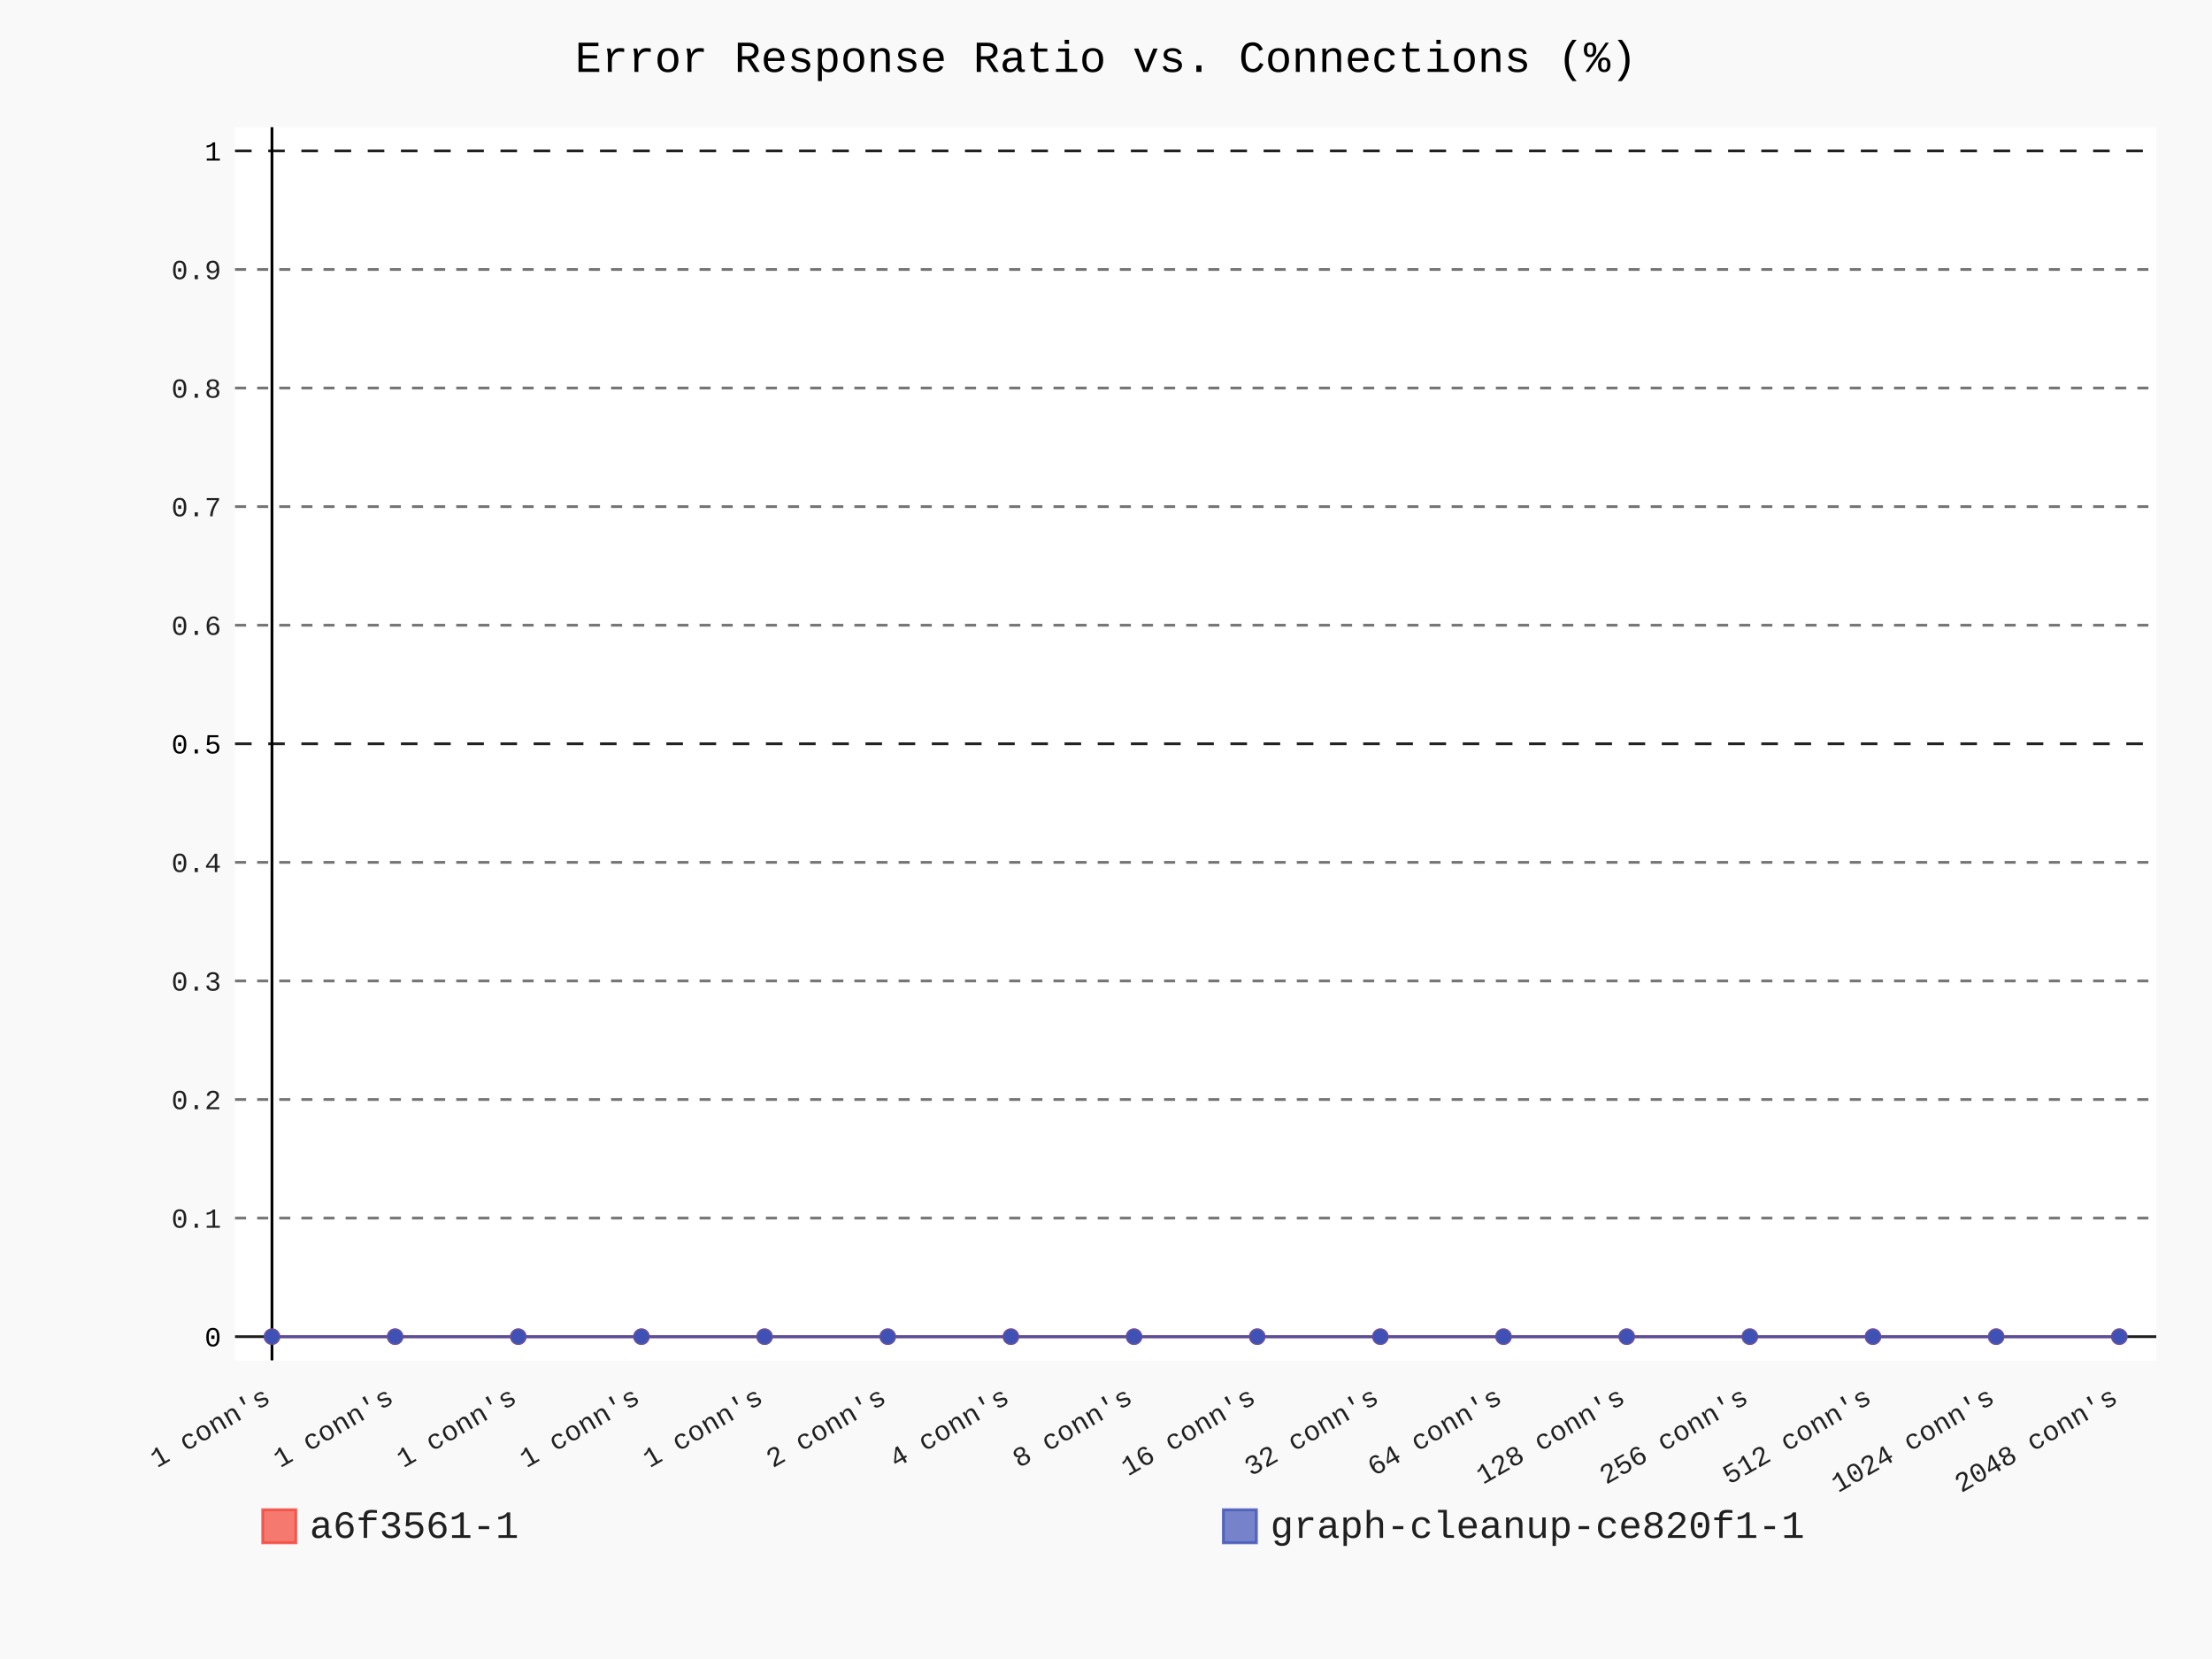
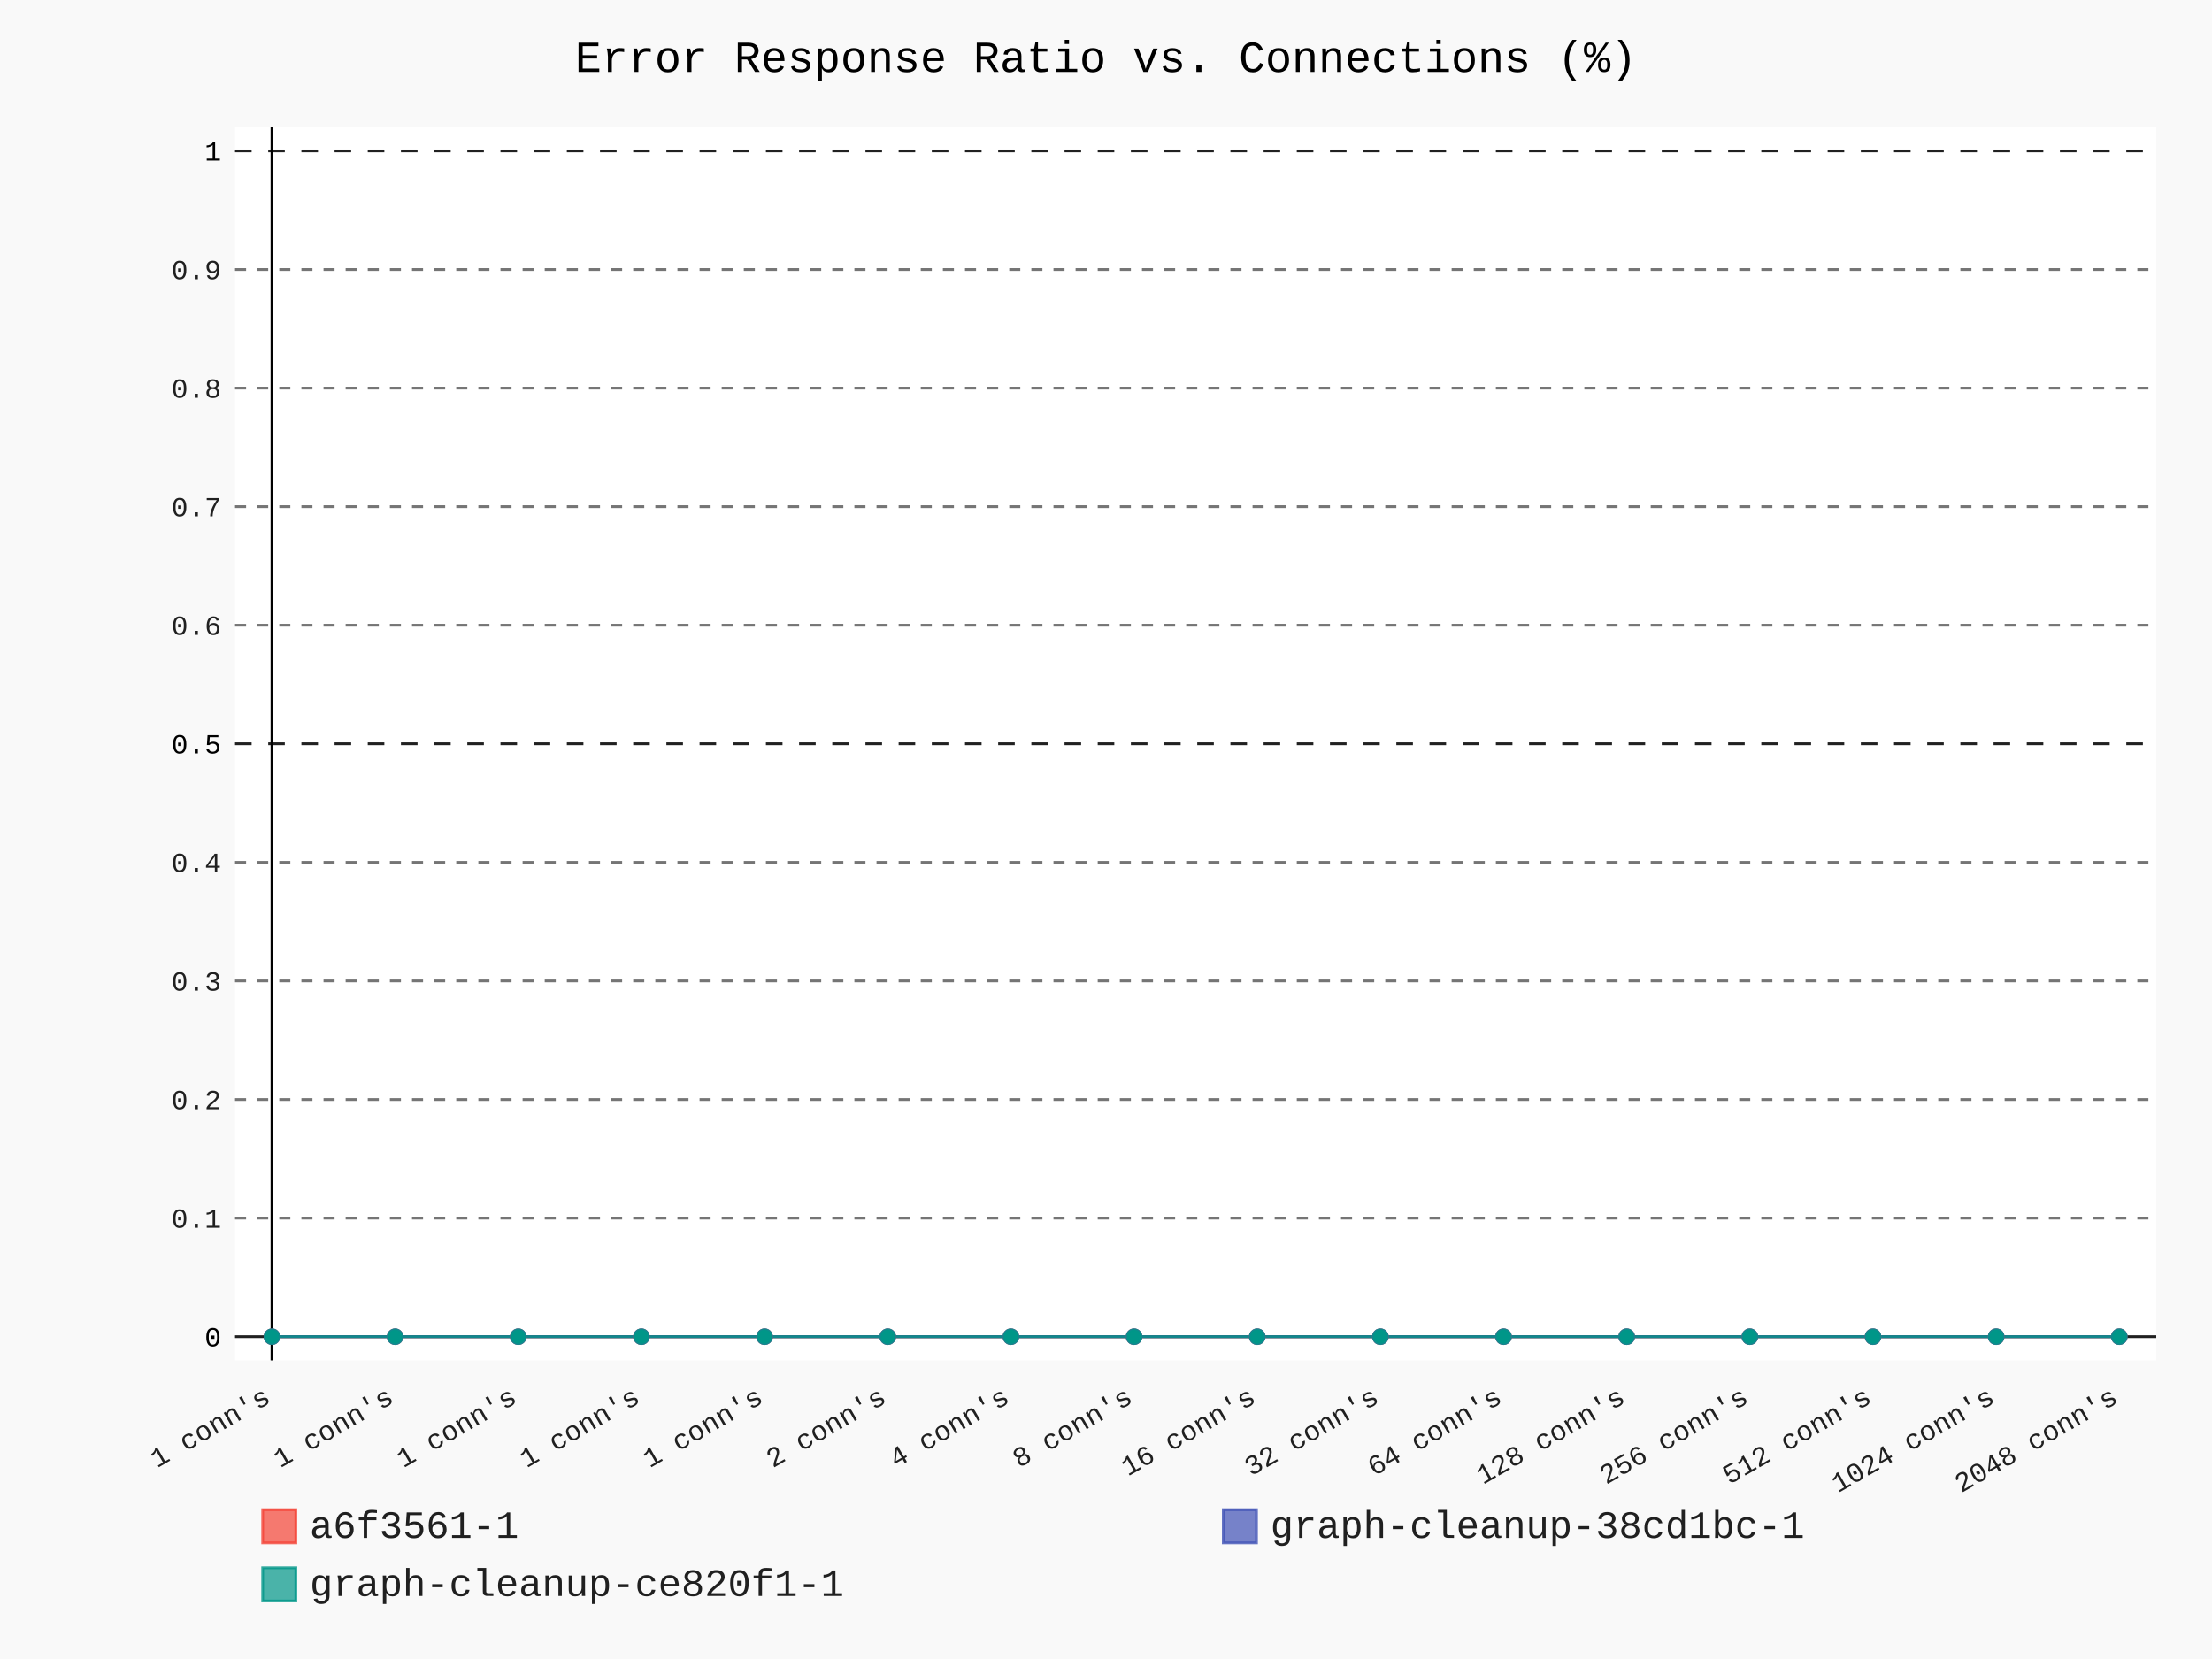
- <svg xmlns="http://www.w3.org/2000/svg" id="chart-6aa02f08-0934-47db-97f9-193ac53f7781" class="pygal-chart" viewBox="0 0 800 600">
+ <svg xmlns="http://www.w3.org/2000/svg" id="chart-3c04dde6-9144-4a3a-9a50-1ffe9e72ed21" class="pygal-chart" viewBox="0 0 800 600">
  <defs>
-     <style type="text/css">#chart-6aa02f08-0934-47db-97f9-193ac53f7781{-webkit-user-select:none;-webkit-font-smoothing:antialiased;font-family:Consolas,"Liberation Mono",Menlo,Courier,monospace}#chart-6aa02f08-0934-47db-97f9-193ac53f7781 .title{font-family:Consolas,"Liberation Mono",Menlo,Courier,monospace;font-size:16px}#chart-6aa02f08-0934-47db-97f9-193ac53f7781 .legends .legend text{font-family:Consolas,"Liberation Mono",Menlo,Courier,monospace;font-size:14px}#chart-6aa02f08-0934-47db-97f9-193ac53f7781 .axis text{font-family:Consolas,"Liberation Mono",Menlo,Courier,monospace;font-size:10px}#chart-6aa02f08-0934-47db-97f9-193ac53f7781 .axis text.major{font-family:Consolas,"Liberation Mono",Menlo,Courier,monospace;font-size:10px}#chart-6aa02f08-0934-47db-97f9-193ac53f7781 .text-overlay text.value{font-family:Consolas,"Liberation Mono",Menlo,Courier,monospace;font-size:16px}#chart-6aa02f08-0934-47db-97f9-193ac53f7781 .text-overlay text.label{font-family:Consolas,"Liberation Mono",Menlo,Courier,monospace;font-size:10px}#chart-6aa02f08-0934-47db-97f9-193ac53f7781 .tooltip{font-family:Consolas,"Liberation Mono",Menlo,Courier,monospace;font-size:14px}#chart-6aa02f08-0934-47db-97f9-193ac53f7781 text.no_data{font-family:Consolas,"Liberation Mono",Menlo,Courier,monospace;font-size:64px}
- #chart-6aa02f08-0934-47db-97f9-193ac53f7781{background-color:rgba(249,249,249,1)}#chart-6aa02f08-0934-47db-97f9-193ac53f7781 path,#chart-6aa02f08-0934-47db-97f9-193ac53f7781 line,#chart-6aa02f08-0934-47db-97f9-193ac53f7781 rect,#chart-6aa02f08-0934-47db-97f9-193ac53f7781 circle{-webkit-transition:150ms;-moz-transition:150ms;transition:150ms}#chart-6aa02f08-0934-47db-97f9-193ac53f7781 .graph &gt; .background{fill:rgba(249,249,249,1)}#chart-6aa02f08-0934-47db-97f9-193ac53f7781 .plot &gt; .background{fill:rgba(255,255,255,1)}#chart-6aa02f08-0934-47db-97f9-193ac53f7781 .graph{fill:rgba(0,0,0,.87)}#chart-6aa02f08-0934-47db-97f9-193ac53f7781 text.no_data{fill:rgba(0,0,0,1)}#chart-6aa02f08-0934-47db-97f9-193ac53f7781 .title{fill:rgba(0,0,0,1)}#chart-6aa02f08-0934-47db-97f9-193ac53f7781 .legends .legend text{fill:rgba(0,0,0,.87)}#chart-6aa02f08-0934-47db-97f9-193ac53f7781 .legends .legend:hover text{fill:rgba(0,0,0,1)}#chart-6aa02f08-0934-47db-97f9-193ac53f7781 .axis .line{stroke:rgba(0,0,0,1)}#chart-6aa02f08-0934-47db-97f9-193ac53f7781 .axis .guide.line{stroke:rgba(0,0,0,.54)}#chart-6aa02f08-0934-47db-97f9-193ac53f7781 .axis .major.line{stroke:rgba(0,0,0,.87)}#chart-6aa02f08-0934-47db-97f9-193ac53f7781 .axis text.major{fill:rgba(0,0,0,1)}#chart-6aa02f08-0934-47db-97f9-193ac53f7781 .axis.y .guides:hover .guide.line,#chart-6aa02f08-0934-47db-97f9-193ac53f7781 .line-graph .axis.x .guides:hover .guide.line,#chart-6aa02f08-0934-47db-97f9-193ac53f7781 .stackedline-graph .axis.x .guides:hover .guide.line,#chart-6aa02f08-0934-47db-97f9-193ac53f7781 .xy-graph .axis.x .guides:hover .guide.line{stroke:rgba(0,0,0,1)}#chart-6aa02f08-0934-47db-97f9-193ac53f7781 .axis .guides:hover text{fill:rgba(0,0,0,1)}#chart-6aa02f08-0934-47db-97f9-193ac53f7781 .reactive{fill-opacity:.7;stroke-opacity:.8}#chart-6aa02f08-0934-47db-97f9-193ac53f7781 .ci{stroke:rgba(0,0,0,.87)}#chart-6aa02f08-0934-47db-97f9-193ac53f7781 .reactive.active,#chart-6aa02f08-0934-47db-97f9-193ac53f7781 .active .reactive{fill-opacity:.8;stroke-opacity:.9;stroke-width:4}#chart-6aa02f08-0934-47db-97f9-193ac53f7781 .ci .reactive.active{stroke-width:1.5}#chart-6aa02f08-0934-47db-97f9-193ac53f7781 .series text{fill:rgba(0,0,0,1)}#chart-6aa02f08-0934-47db-97f9-193ac53f7781 .tooltip rect{fill:rgba(255,255,255,1);stroke:rgba(0,0,0,1);-webkit-transition:opacity 150ms;-moz-transition:opacity 150ms;transition:opacity 150ms}#chart-6aa02f08-0934-47db-97f9-193ac53f7781 .tooltip .label{fill:rgba(0,0,0,.87)}#chart-6aa02f08-0934-47db-97f9-193ac53f7781 .tooltip .label{fill:rgba(0,0,0,.87)}#chart-6aa02f08-0934-47db-97f9-193ac53f7781 .tooltip .legend{font-size:.8em;fill:rgba(0,0,0,.54)}#chart-6aa02f08-0934-47db-97f9-193ac53f7781 .tooltip .x_label{font-size:.6em;fill:rgba(0,0,0,1)}#chart-6aa02f08-0934-47db-97f9-193ac53f7781 .tooltip .xlink{font-size:.5em;text-decoration:underline}#chart-6aa02f08-0934-47db-97f9-193ac53f7781 .tooltip .value{font-size:1.5em}#chart-6aa02f08-0934-47db-97f9-193ac53f7781 .bound{font-size:.5em}#chart-6aa02f08-0934-47db-97f9-193ac53f7781 .max-value{font-size:.75em;fill:rgba(0,0,0,.54)}#chart-6aa02f08-0934-47db-97f9-193ac53f7781 .map-element{fill:rgba(255,255,255,1);stroke:rgba(0,0,0,.54) !important}#chart-6aa02f08-0934-47db-97f9-193ac53f7781 .map-element .reactive{fill-opacity:inherit;stroke-opacity:inherit}#chart-6aa02f08-0934-47db-97f9-193ac53f7781 .color-0,#chart-6aa02f08-0934-47db-97f9-193ac53f7781 .color-0 a:visited{stroke:#F44336;fill:#F44336}#chart-6aa02f08-0934-47db-97f9-193ac53f7781 .color-1,#chart-6aa02f08-0934-47db-97f9-193ac53f7781 .color-1 a:visited{stroke:#3F51B5;fill:#3F51B5}#chart-6aa02f08-0934-47db-97f9-193ac53f7781 .text-overlay .color-0 text{fill:black}#chart-6aa02f08-0934-47db-97f9-193ac53f7781 .text-overlay .color-1 text{fill:black}
- #chart-6aa02f08-0934-47db-97f9-193ac53f7781 text.no_data{text-anchor:middle}#chart-6aa02f08-0934-47db-97f9-193ac53f7781 .guide.line{fill:none}#chart-6aa02f08-0934-47db-97f9-193ac53f7781 .centered{text-anchor:middle}#chart-6aa02f08-0934-47db-97f9-193ac53f7781 .title{text-anchor:middle}#chart-6aa02f08-0934-47db-97f9-193ac53f7781 .legends .legend text{fill-opacity:1}#chart-6aa02f08-0934-47db-97f9-193ac53f7781 .axis.x text{text-anchor:middle}#chart-6aa02f08-0934-47db-97f9-193ac53f7781 .axis.x:not(.web) text[transform]{text-anchor:start}#chart-6aa02f08-0934-47db-97f9-193ac53f7781 .axis.x:not(.web) text[transform].backwards{text-anchor:end}#chart-6aa02f08-0934-47db-97f9-193ac53f7781 .axis.y text{text-anchor:end}#chart-6aa02f08-0934-47db-97f9-193ac53f7781 .axis.y text[transform].backwards{text-anchor:start}#chart-6aa02f08-0934-47db-97f9-193ac53f7781 .axis.y2 text{text-anchor:start}#chart-6aa02f08-0934-47db-97f9-193ac53f7781 .axis.y2 text[transform].backwards{text-anchor:end}#chart-6aa02f08-0934-47db-97f9-193ac53f7781 .axis .guide.line{stroke-dasharray:4,4}#chart-6aa02f08-0934-47db-97f9-193ac53f7781 .axis .major.guide.line{stroke-dasharray:6,6}#chart-6aa02f08-0934-47db-97f9-193ac53f7781 .horizontal .axis.y .guide.line,#chart-6aa02f08-0934-47db-97f9-193ac53f7781 .horizontal .axis.y2 .guide.line,#chart-6aa02f08-0934-47db-97f9-193ac53f7781 .vertical .axis.x .guide.line{opacity:0}#chart-6aa02f08-0934-47db-97f9-193ac53f7781 .horizontal .axis.always_show .guide.line,#chart-6aa02f08-0934-47db-97f9-193ac53f7781 .vertical .axis.always_show .guide.line{opacity:1 !important}#chart-6aa02f08-0934-47db-97f9-193ac53f7781 .axis.y .guides:hover .guide.line,#chart-6aa02f08-0934-47db-97f9-193ac53f7781 .axis.y2 .guides:hover .guide.line,#chart-6aa02f08-0934-47db-97f9-193ac53f7781 .axis.x .guides:hover .guide.line{opacity:1}#chart-6aa02f08-0934-47db-97f9-193ac53f7781 .axis .guides:hover text{opacity:1}#chart-6aa02f08-0934-47db-97f9-193ac53f7781 .nofill{fill:none}#chart-6aa02f08-0934-47db-97f9-193ac53f7781 .subtle-fill{fill-opacity:.2}#chart-6aa02f08-0934-47db-97f9-193ac53f7781 .dot{stroke-width:1px;fill-opacity:1}#chart-6aa02f08-0934-47db-97f9-193ac53f7781 .dot.active{stroke-width:5px}#chart-6aa02f08-0934-47db-97f9-193ac53f7781 .dot.negative{fill:transparent}#chart-6aa02f08-0934-47db-97f9-193ac53f7781 text,#chart-6aa02f08-0934-47db-97f9-193ac53f7781 tspan{stroke:none !important}#chart-6aa02f08-0934-47db-97f9-193ac53f7781 .series text.active{opacity:1}#chart-6aa02f08-0934-47db-97f9-193ac53f7781 .tooltip rect{fill-opacity:.95;stroke-width:.5}#chart-6aa02f08-0934-47db-97f9-193ac53f7781 .tooltip text{fill-opacity:1}#chart-6aa02f08-0934-47db-97f9-193ac53f7781 .showable{visibility:hidden}#chart-6aa02f08-0934-47db-97f9-193ac53f7781 .showable.shown{visibility:visible}#chart-6aa02f08-0934-47db-97f9-193ac53f7781 .gauge-background{fill:rgba(229,229,229,1);stroke:none}#chart-6aa02f08-0934-47db-97f9-193ac53f7781 .bg-lines{stroke:rgba(249,249,249,1);stroke-width:2px}</style>
+     <style type="text/css">#chart-3c04dde6-9144-4a3a-9a50-1ffe9e72ed21{-webkit-user-select:none;-webkit-font-smoothing:antialiased;font-family:Consolas,"Liberation Mono",Menlo,Courier,monospace}#chart-3c04dde6-9144-4a3a-9a50-1ffe9e72ed21 .title{font-family:Consolas,"Liberation Mono",Menlo,Courier,monospace;font-size:16px}#chart-3c04dde6-9144-4a3a-9a50-1ffe9e72ed21 .legends .legend text{font-family:Consolas,"Liberation Mono",Menlo,Courier,monospace;font-size:14px}#chart-3c04dde6-9144-4a3a-9a50-1ffe9e72ed21 .axis text{font-family:Consolas,"Liberation Mono",Menlo,Courier,monospace;font-size:10px}#chart-3c04dde6-9144-4a3a-9a50-1ffe9e72ed21 .axis text.major{font-family:Consolas,"Liberation Mono",Menlo,Courier,monospace;font-size:10px}#chart-3c04dde6-9144-4a3a-9a50-1ffe9e72ed21 .text-overlay text.value{font-family:Consolas,"Liberation Mono",Menlo,Courier,monospace;font-size:16px}#chart-3c04dde6-9144-4a3a-9a50-1ffe9e72ed21 .text-overlay text.label{font-family:Consolas,"Liberation Mono",Menlo,Courier,monospace;font-size:10px}#chart-3c04dde6-9144-4a3a-9a50-1ffe9e72ed21 .tooltip{font-family:Consolas,"Liberation Mono",Menlo,Courier,monospace;font-size:14px}#chart-3c04dde6-9144-4a3a-9a50-1ffe9e72ed21 text.no_data{font-family:Consolas,"Liberation Mono",Menlo,Courier,monospace;font-size:64px}
+ #chart-3c04dde6-9144-4a3a-9a50-1ffe9e72ed21{background-color:rgba(249,249,249,1)}#chart-3c04dde6-9144-4a3a-9a50-1ffe9e72ed21 path,#chart-3c04dde6-9144-4a3a-9a50-1ffe9e72ed21 line,#chart-3c04dde6-9144-4a3a-9a50-1ffe9e72ed21 rect,#chart-3c04dde6-9144-4a3a-9a50-1ffe9e72ed21 circle{-webkit-transition:150ms;-moz-transition:150ms;transition:150ms}#chart-3c04dde6-9144-4a3a-9a50-1ffe9e72ed21 .graph &gt; .background{fill:rgba(249,249,249,1)}#chart-3c04dde6-9144-4a3a-9a50-1ffe9e72ed21 .plot &gt; .background{fill:rgba(255,255,255,1)}#chart-3c04dde6-9144-4a3a-9a50-1ffe9e72ed21 .graph{fill:rgba(0,0,0,.87)}#chart-3c04dde6-9144-4a3a-9a50-1ffe9e72ed21 text.no_data{fill:rgba(0,0,0,1)}#chart-3c04dde6-9144-4a3a-9a50-1ffe9e72ed21 .title{fill:rgba(0,0,0,1)}#chart-3c04dde6-9144-4a3a-9a50-1ffe9e72ed21 .legends .legend text{fill:rgba(0,0,0,.87)}#chart-3c04dde6-9144-4a3a-9a50-1ffe9e72ed21 .legends .legend:hover text{fill:rgba(0,0,0,1)}#chart-3c04dde6-9144-4a3a-9a50-1ffe9e72ed21 .axis .line{stroke:rgba(0,0,0,1)}#chart-3c04dde6-9144-4a3a-9a50-1ffe9e72ed21 .axis .guide.line{stroke:rgba(0,0,0,.54)}#chart-3c04dde6-9144-4a3a-9a50-1ffe9e72ed21 .axis .major.line{stroke:rgba(0,0,0,.87)}#chart-3c04dde6-9144-4a3a-9a50-1ffe9e72ed21 .axis text.major{fill:rgba(0,0,0,1)}#chart-3c04dde6-9144-4a3a-9a50-1ffe9e72ed21 .axis.y .guides:hover .guide.line,#chart-3c04dde6-9144-4a3a-9a50-1ffe9e72ed21 .line-graph .axis.x .guides:hover .guide.line,#chart-3c04dde6-9144-4a3a-9a50-1ffe9e72ed21 .stackedline-graph .axis.x .guides:hover .guide.line,#chart-3c04dde6-9144-4a3a-9a50-1ffe9e72ed21 .xy-graph .axis.x .guides:hover .guide.line{stroke:rgba(0,0,0,1)}#chart-3c04dde6-9144-4a3a-9a50-1ffe9e72ed21 .axis .guides:hover text{fill:rgba(0,0,0,1)}#chart-3c04dde6-9144-4a3a-9a50-1ffe9e72ed21 .reactive{fill-opacity:.7;stroke-opacity:.8}#chart-3c04dde6-9144-4a3a-9a50-1ffe9e72ed21 .ci{stroke:rgba(0,0,0,.87)}#chart-3c04dde6-9144-4a3a-9a50-1ffe9e72ed21 .reactive.active,#chart-3c04dde6-9144-4a3a-9a50-1ffe9e72ed21 .active .reactive{fill-opacity:.8;stroke-opacity:.9;stroke-width:4}#chart-3c04dde6-9144-4a3a-9a50-1ffe9e72ed21 .ci .reactive.active{stroke-width:1.5}#chart-3c04dde6-9144-4a3a-9a50-1ffe9e72ed21 .series text{fill:rgba(0,0,0,1)}#chart-3c04dde6-9144-4a3a-9a50-1ffe9e72ed21 .tooltip rect{fill:rgba(255,255,255,1);stroke:rgba(0,0,0,1);-webkit-transition:opacity 150ms;-moz-transition:opacity 150ms;transition:opacity 150ms}#chart-3c04dde6-9144-4a3a-9a50-1ffe9e72ed21 .tooltip .label{fill:rgba(0,0,0,.87)}#chart-3c04dde6-9144-4a3a-9a50-1ffe9e72ed21 .tooltip .label{fill:rgba(0,0,0,.87)}#chart-3c04dde6-9144-4a3a-9a50-1ffe9e72ed21 .tooltip .legend{font-size:.8em;fill:rgba(0,0,0,.54)}#chart-3c04dde6-9144-4a3a-9a50-1ffe9e72ed21 .tooltip .x_label{font-size:.6em;fill:rgba(0,0,0,1)}#chart-3c04dde6-9144-4a3a-9a50-1ffe9e72ed21 .tooltip .xlink{font-size:.5em;text-decoration:underline}#chart-3c04dde6-9144-4a3a-9a50-1ffe9e72ed21 .tooltip .value{font-size:1.5em}#chart-3c04dde6-9144-4a3a-9a50-1ffe9e72ed21 .bound{font-size:.5em}#chart-3c04dde6-9144-4a3a-9a50-1ffe9e72ed21 .max-value{font-size:.75em;fill:rgba(0,0,0,.54)}#chart-3c04dde6-9144-4a3a-9a50-1ffe9e72ed21 .map-element{fill:rgba(255,255,255,1);stroke:rgba(0,0,0,.54) !important}#chart-3c04dde6-9144-4a3a-9a50-1ffe9e72ed21 .map-element .reactive{fill-opacity:inherit;stroke-opacity:inherit}#chart-3c04dde6-9144-4a3a-9a50-1ffe9e72ed21 .color-0,#chart-3c04dde6-9144-4a3a-9a50-1ffe9e72ed21 .color-0 a:visited{stroke:#F44336;fill:#F44336}#chart-3c04dde6-9144-4a3a-9a50-1ffe9e72ed21 .color-1,#chart-3c04dde6-9144-4a3a-9a50-1ffe9e72ed21 .color-1 a:visited{stroke:#3F51B5;fill:#3F51B5}#chart-3c04dde6-9144-4a3a-9a50-1ffe9e72ed21 .color-2,#chart-3c04dde6-9144-4a3a-9a50-1ffe9e72ed21 .color-2 a:visited{stroke:#009688;fill:#009688}#chart-3c04dde6-9144-4a3a-9a50-1ffe9e72ed21 .text-overlay .color-0 text{fill:black}#chart-3c04dde6-9144-4a3a-9a50-1ffe9e72ed21 .text-overlay .color-1 text{fill:black}#chart-3c04dde6-9144-4a3a-9a50-1ffe9e72ed21 .text-overlay .color-2 text{fill:black}
+ #chart-3c04dde6-9144-4a3a-9a50-1ffe9e72ed21 text.no_data{text-anchor:middle}#chart-3c04dde6-9144-4a3a-9a50-1ffe9e72ed21 .guide.line{fill:none}#chart-3c04dde6-9144-4a3a-9a50-1ffe9e72ed21 .centered{text-anchor:middle}#chart-3c04dde6-9144-4a3a-9a50-1ffe9e72ed21 .title{text-anchor:middle}#chart-3c04dde6-9144-4a3a-9a50-1ffe9e72ed21 .legends .legend text{fill-opacity:1}#chart-3c04dde6-9144-4a3a-9a50-1ffe9e72ed21 .axis.x text{text-anchor:middle}#chart-3c04dde6-9144-4a3a-9a50-1ffe9e72ed21 .axis.x:not(.web) text[transform]{text-anchor:start}#chart-3c04dde6-9144-4a3a-9a50-1ffe9e72ed21 .axis.x:not(.web) text[transform].backwards{text-anchor:end}#chart-3c04dde6-9144-4a3a-9a50-1ffe9e72ed21 .axis.y text{text-anchor:end}#chart-3c04dde6-9144-4a3a-9a50-1ffe9e72ed21 .axis.y text[transform].backwards{text-anchor:start}#chart-3c04dde6-9144-4a3a-9a50-1ffe9e72ed21 .axis.y2 text{text-anchor:start}#chart-3c04dde6-9144-4a3a-9a50-1ffe9e72ed21 .axis.y2 text[transform].backwards{text-anchor:end}#chart-3c04dde6-9144-4a3a-9a50-1ffe9e72ed21 .axis .guide.line{stroke-dasharray:4,4}#chart-3c04dde6-9144-4a3a-9a50-1ffe9e72ed21 .axis .major.guide.line{stroke-dasharray:6,6}#chart-3c04dde6-9144-4a3a-9a50-1ffe9e72ed21 .horizontal .axis.y .guide.line,#chart-3c04dde6-9144-4a3a-9a50-1ffe9e72ed21 .horizontal .axis.y2 .guide.line,#chart-3c04dde6-9144-4a3a-9a50-1ffe9e72ed21 .vertical .axis.x .guide.line{opacity:0}#chart-3c04dde6-9144-4a3a-9a50-1ffe9e72ed21 .horizontal .axis.always_show .guide.line,#chart-3c04dde6-9144-4a3a-9a50-1ffe9e72ed21 .vertical .axis.always_show .guide.line{opacity:1 !important}#chart-3c04dde6-9144-4a3a-9a50-1ffe9e72ed21 .axis.y .guides:hover .guide.line,#chart-3c04dde6-9144-4a3a-9a50-1ffe9e72ed21 .axis.y2 .guides:hover .guide.line,#chart-3c04dde6-9144-4a3a-9a50-1ffe9e72ed21 .axis.x .guides:hover .guide.line{opacity:1}#chart-3c04dde6-9144-4a3a-9a50-1ffe9e72ed21 .axis .guides:hover text{opacity:1}#chart-3c04dde6-9144-4a3a-9a50-1ffe9e72ed21 .nofill{fill:none}#chart-3c04dde6-9144-4a3a-9a50-1ffe9e72ed21 .subtle-fill{fill-opacity:.2}#chart-3c04dde6-9144-4a3a-9a50-1ffe9e72ed21 .dot{stroke-width:1px;fill-opacity:1}#chart-3c04dde6-9144-4a3a-9a50-1ffe9e72ed21 .dot.active{stroke-width:5px}#chart-3c04dde6-9144-4a3a-9a50-1ffe9e72ed21 .dot.negative{fill:transparent}#chart-3c04dde6-9144-4a3a-9a50-1ffe9e72ed21 text,#chart-3c04dde6-9144-4a3a-9a50-1ffe9e72ed21 tspan{stroke:none !important}#chart-3c04dde6-9144-4a3a-9a50-1ffe9e72ed21 .series text.active{opacity:1}#chart-3c04dde6-9144-4a3a-9a50-1ffe9e72ed21 .tooltip rect{fill-opacity:.95;stroke-width:.5}#chart-3c04dde6-9144-4a3a-9a50-1ffe9e72ed21 .tooltip text{fill-opacity:1}#chart-3c04dde6-9144-4a3a-9a50-1ffe9e72ed21 .showable{visibility:hidden}#chart-3c04dde6-9144-4a3a-9a50-1ffe9e72ed21 .showable.shown{visibility:visible}#chart-3c04dde6-9144-4a3a-9a50-1ffe9e72ed21 .gauge-background{fill:rgba(229,229,229,1);stroke:none}#chart-3c04dde6-9144-4a3a-9a50-1ffe9e72ed21 .bg-lines{stroke:rgba(249,249,249,1);stroke-width:2px}</style>
  </defs>
  <g class="graph line-graph vertical">
    <rect x="0" y="0" width="800" height="600" class="background" />
    <g transform="translate(85, 46)" class="plot">
      <rect x="0" y="0" width="694.842" height="446.0" class="background" />
      <g class="axis y always_show">
        <g class="guides">
          <path d="M0 437.423 h694.842" class="axis major line" />
          <text x="-5" y="440.923" class="major">0</text>
        </g>
        <g class="guides">
          <path d="M0 394.538 h694.842" class="guide line" />
          <text x="-5" y="398.038" class="">0.1</text>
        </g>
        <g class="guides">
          <path d="M0 351.654 h694.842" class="guide line" />
          <text x="-5" y="355.154" class="">0.2</text>
        </g>
        <g class="guides">
          <path d="M0 308.769 h694.842" class="guide line" />
          <text x="-5" y="312.269" class="">0.3</text>
        </g>
        <g class="guides">
          <path d="M0 265.885 h694.842" class="guide line" />
          <text x="-5" y="269.385" class="">0.4</text>
        </g>
        <g class="guides">
          <path d="M0 223 h694.842" class="major guide line" />
          <text x="-5" y="226.5" class="major">0.5</text>
        </g>
        <g class="guides">
          <path d="M0 180.115 h694.842" class="guide line" />
          <text x="-5" y="183.615" class="">0.6</text>
        </g>
        <g class="guides">
          <path d="M0 137.231 h694.842" class="guide line" />
          <text x="-5" y="140.731" class="">0.7</text>
        </g>
        <g class="guides">
          <path d="M0 94.346 h694.842" class="guide line" />
          <text x="-5" y="97.846" class="">0.8</text>
        </g>
        <g class="guides">
          <path d="M0 51.462 h694.842" class="guide line" />
          <text x="-5" y="54.962" class="">0.9</text>
        </g>
        <g class="guides">
          <path d="M0 8.577 h694.842" class="major guide line" />
          <text x="-5" y="12.077" class="major">1</text>
        </g>
      </g>
      <g class="axis x">
        <g class="guides">
          <path d="M13.362 0 v446" class="line" />
          <text x="13.362" y="461.0" class="backwards" transform="rotate(330 13.36235 461)">1 conn's</text>
        </g>
        <g class="guides">
          <path d="M57.904 0 v446" class="guide line" />
          <text x="57.904" y="461.0" class="backwards" transform="rotate(330 57.90353 461)">1 conn's</text>
        </g>
        <g class="guides">
          <path d="M102.445 0 v446" class="guide line" />
          <text x="102.445" y="461.0" class="backwards" transform="rotate(330 102.4447 461)">1 conn's</text>
        </g>
        <g class="guides">
          <path d="M146.986 0 v446" class="guide line" />
          <text x="146.986" y="461.0" class="backwards" transform="rotate(330 146.9859 461)">1 conn's</text>
        </g>
        <g class="guides">
          <path d="M191.527 0 v446" class="guide line" />
          <text x="191.527" y="461.0" class="backwards" transform="rotate(330 191.5271 461)">1 conn's</text>
        </g>
        <g class="guides">
          <path d="M236.068 0 v446" class="guide line" />
          <text x="236.068" y="461.0" class="backwards" transform="rotate(330 236.0682 461)">2 conn's</text>
        </g>
        <g class="guides">
          <path d="M280.609 0 v446" class="guide line" />
          <text x="280.609" y="461.0" class="backwards" transform="rotate(330 280.6094 461)">4 conn's</text>
        </g>
        <g class="guides">
          <path d="M325.151 0 v446" class="guide line" />
          <text x="325.151" y="461.0" class="backwards" transform="rotate(330 325.1506 461)">8 conn's</text>
        </g>
        <g class="guides">
          <path d="M369.692 0 v446" class="guide line" />
          <text x="369.692" y="461.0" class="backwards" transform="rotate(330 369.6917 461)">16 conn's</text>
        </g>
        <g class="guides">
          <path d="M414.233 0 v446" class="guide line" />
          <text x="414.233" y="461.0" class="backwards" transform="rotate(330 414.2329 461)">32 conn's</text>
        </g>
        <g class="guides">
          <path d="M458.774 0 v446" class="guide line" />
          <text x="458.774" y="461.0" class="backwards" transform="rotate(330 458.7741 461)">64 conn's</text>
        </g>
        <g class="guides">
          <path d="M503.315 0 v446" class="guide line" />
          <text x="503.315" y="461.0" class="backwards" transform="rotate(330 503.3153 461)">128 conn's</text>
        </g>
        <g class="guides">
          <path d="M547.856 0 v446" class="guide line" />
          <text x="547.856" y="461.0" class="backwards" transform="rotate(330 547.8564 461)">256 conn's</text>
        </g>
        <g class="guides">
          <path d="M592.398 0 v446" class="guide line" />
          <text x="592.398" y="461.0" class="backwards" transform="rotate(330 592.3976 461)">512 conn's</text>
        </g>
        <g class="guides">
          <path d="M636.939 0 v446" class="guide line" />
          <text x="636.939" y="461.0" class="backwards" transform="rotate(330 636.9388 461)">1024 conn's</text>
        </g>
        <g class="guides">
          <path d="M681.48 0 v446" class="guide line" />
          <text x="681.48" y="461.0" class="backwards" transform="rotate(330 681.48 461)">2048 conn's</text>
        </g>
      </g>
      <g class="series serie-0 color-0">
        <path d="M13.362 437.423 L57.904 437.423 102.445 437.423 146.986 437.423 191.527 437.423 236.068 437.423 280.609 437.423 325.151 437.423 369.692 437.423 414.233 437.423 458.774 437.423 503.315 437.423 547.856 437.423 592.398 437.423 636.939 437.423 681.48 437.423" class="line reactive nofill" />
      </g>
      <g class="series serie-1 color-1">
        <path d="M13.362 437.423 L57.904 437.423 102.445 437.423 146.986 437.423 191.527 437.423 236.068 437.423 280.609 437.423 325.151 437.423 369.692 437.423 414.233 437.423 458.774 437.423 503.315 437.423 547.856 437.423 592.398 437.423 636.939 437.423 681.48 437.423" class="line reactive nofill" />
      </g>
+       <g class="series serie-2 color-2">
+         <path d="M13.362 437.423 L57.904 437.423 102.445 437.423 146.986 437.423 191.527 437.423 236.068 437.423 280.609 437.423 325.151 437.423 369.692 437.423 414.233 437.423 458.774 437.423 503.315 437.423 547.856 437.423 592.398 437.423 636.939 437.423 681.48 437.423" class="line reactive nofill" />
+       </g>
    </g>
    <g class="titles">
      <text x="400.0" y="26" class="title plot_title">Error Response Ratio vs. Connections (%)</text>
    </g>
    <g transform="translate(85, 46)" class="plot overlay">
      <g class="series serie-0 color-0">
        <g class="dots">
          <circle cx="13.362" cy="437.423" r="2.5" class="dot reactive tooltip-trigger" />
        </g>
        <g class="dots">
          <circle cx="57.904" cy="437.423" r="2.5" class="dot reactive tooltip-trigger" />
        </g>
        <g class="dots">
          <circle cx="102.445" cy="437.423" r="2.5" class="dot reactive tooltip-trigger" />
        </g>
        <g class="dots">
          <circle cx="146.986" cy="437.423" r="2.5" class="dot reactive tooltip-trigger" />
        </g>
        <g class="dots">
          <circle cx="191.527" cy="437.423" r="2.5" class="dot reactive tooltip-trigger" />
        </g>
        <g class="dots">
          <circle cx="236.068" cy="437.423" r="2.5" class="dot reactive tooltip-trigger" />
        </g>
        <g class="dots">
          <circle cx="280.609" cy="437.423" r="2.5" class="dot reactive tooltip-trigger" />
        </g>
        <g class="dots">
          <circle cx="325.151" cy="437.423" r="2.5" class="dot reactive tooltip-trigger" />
        </g>
        <g class="dots">
          <circle cx="369.692" cy="437.423" r="2.5" class="dot reactive tooltip-trigger" />
        </g>
        <g class="dots">
          <circle cx="414.233" cy="437.423" r="2.5" class="dot reactive tooltip-trigger" />
        </g>
        <g class="dots">
          <circle cx="458.774" cy="437.423" r="2.5" class="dot reactive tooltip-trigger" />
        </g>
        <g class="dots">
          <circle cx="503.315" cy="437.423" r="2.5" class="dot reactive tooltip-trigger" />
        </g>
        <g class="dots">
          <circle cx="547.856" cy="437.423" r="2.5" class="dot reactive tooltip-trigger" />
        </g>
        <g class="dots">
          <circle cx="592.398" cy="437.423" r="2.5" class="dot reactive tooltip-trigger" />
        </g>
        <g class="dots">
          <circle cx="636.939" cy="437.423" r="2.5" class="dot reactive tooltip-trigger" />
        </g>
        <g class="dots">
          <circle cx="681.48" cy="437.423" r="2.5" class="dot reactive tooltip-trigger" />
        </g>
      </g>
      <g class="series serie-1 color-1">
+         <g class="dots">
+           <circle cx="13.362" cy="437.423" r="2.5" class="dot reactive tooltip-trigger" />
+         </g>
+         <g class="dots">
+           <circle cx="57.904" cy="437.423" r="2.5" class="dot reactive tooltip-trigger" />
+         </g>
+         <g class="dots">
+           <circle cx="102.445" cy="437.423" r="2.5" class="dot reactive tooltip-trigger" />
+         </g>
+         <g class="dots">
+           <circle cx="146.986" cy="437.423" r="2.5" class="dot reactive tooltip-trigger" />
+         </g>
+         <g class="dots">
+           <circle cx="191.527" cy="437.423" r="2.5" class="dot reactive tooltip-trigger" />
+         </g>
+         <g class="dots">
+           <circle cx="236.068" cy="437.423" r="2.5" class="dot reactive tooltip-trigger" />
+         </g>
+         <g class="dots">
+           <circle cx="280.609" cy="437.423" r="2.5" class="dot reactive tooltip-trigger" />
+         </g>
+         <g class="dots">
+           <circle cx="325.151" cy="437.423" r="2.5" class="dot reactive tooltip-trigger" />
+         </g>
+         <g class="dots">
+           <circle cx="369.692" cy="437.423" r="2.5" class="dot reactive tooltip-trigger" />
+         </g>
+         <g class="dots">
+           <circle cx="414.233" cy="437.423" r="2.5" class="dot reactive tooltip-trigger" />
+         </g>
+         <g class="dots">
+           <circle cx="458.774" cy="437.423" r="2.5" class="dot reactive tooltip-trigger" />
+         </g>
+         <g class="dots">
+           <circle cx="503.315" cy="437.423" r="2.5" class="dot reactive tooltip-trigger" />
+         </g>
+         <g class="dots">
+           <circle cx="547.856" cy="437.423" r="2.5" class="dot reactive tooltip-trigger" />
+         </g>
+         <g class="dots">
+           <circle cx="592.398" cy="437.423" r="2.5" class="dot reactive tooltip-trigger" />
+         </g>
+         <g class="dots">
+           <circle cx="636.939" cy="437.423" r="2.5" class="dot reactive tooltip-trigger" />
+         </g>
+         <g class="dots">
+           <circle cx="681.48" cy="437.423" r="2.5" class="dot reactive tooltip-trigger" />
+         </g>
+       </g>
+       <g class="series serie-2 color-2">
        <g class="dots">
          <circle cx="13.362" cy="437.423" r="2.5" class="dot reactive tooltip-trigger" />
        </g>
        <g class="dots">
          <circle cx="57.904" cy="437.423" r="2.5" class="dot reactive tooltip-trigger" />
        </g>
        <g class="dots">
          <circle cx="102.445" cy="437.423" r="2.5" class="dot reactive tooltip-trigger" />
        </g>
        <g class="dots">
          <circle cx="146.986" cy="437.423" r="2.5" class="dot reactive tooltip-trigger" />
        </g>
        <g class="dots">
          <circle cx="191.527" cy="437.423" r="2.5" class="dot reactive tooltip-trigger" />
        </g>
        <g class="dots">
          <circle cx="236.068" cy="437.423" r="2.5" class="dot reactive tooltip-trigger" />
        </g>
        <g class="dots">
          <circle cx="280.609" cy="437.423" r="2.5" class="dot reactive tooltip-trigger" />
        </g>
        <g class="dots">
          <circle cx="325.151" cy="437.423" r="2.5" class="dot reactive tooltip-trigger" />
        </g>
        <g class="dots">
          <circle cx="369.692" cy="437.423" r="2.5" class="dot reactive tooltip-trigger" />
        </g>
        <g class="dots">
          <circle cx="414.233" cy="437.423" r="2.5" class="dot reactive tooltip-trigger" />
        </g>
        <g class="dots">
          <circle cx="458.774" cy="437.423" r="2.5" class="dot reactive tooltip-trigger" />
        </g>
        <g class="dots">
          <circle cx="503.315" cy="437.423" r="2.5" class="dot reactive tooltip-trigger" />
        </g>
        <g class="dots">
          <circle cx="547.856" cy="437.423" r="2.5" class="dot reactive tooltip-trigger" />
        </g>
        <g class="dots">
          <circle cx="592.398" cy="437.423" r="2.5" class="dot reactive tooltip-trigger" />
        </g>
        <g class="dots">
          <circle cx="636.939" cy="437.423" r="2.5" class="dot reactive tooltip-trigger" />
        </g>
        <g class="dots">
          <circle cx="681.48" cy="437.423" r="2.5" class="dot reactive tooltip-trigger" />
        </g>
      </g>
    </g>
    <g transform="translate(85, 46)" class="plot text-overlay">
      <g class="series serie-0 color-0" />
      <g class="series serie-1 color-1" />
+       <g class="series serie-2 color-2" />
    </g>
    <g transform="translate(85, 46)" class="plot tooltip-overlay">
      <g transform="translate(0 0)" style="opacity: 0" class="tooltip">
        <rect rx="0" ry="0" width="0" height="0" class="tooltip-box" />
        <g class="text" />
      </g>
    </g>
    <g transform="translate(95, 545)" class="legends">
      <g id="activate-serie-0" class="legend reactive activate-serie">
        <rect x="0.0" y="1.0" width="12" height="12" class="color-0 reactive" />
        <text x="17.0" y="11.2">a6f3561-1</text>
      </g>
      <g id="activate-serie-1" class="legend reactive activate-serie">
        <rect x="347.421" y="1.0" width="12" height="12" class="color-1 reactive" />
-         <text x="364.421" y="11.2">graph-cleanup-ce820f1-1</text>
+         <text x="364.421" y="11.2">graph-cleanup-38cd1bc-1</text>
+       </g>
+       <g id="activate-serie-2" class="legend reactive activate-serie">
+         <rect x="0.0" y="22.0" width="12" height="12" class="color-2 reactive" />
+         <text x="17.0" y="32.2">graph-cleanup-ce820f1-1</text>
      </g>
    </g>
  </g>
</svg>
